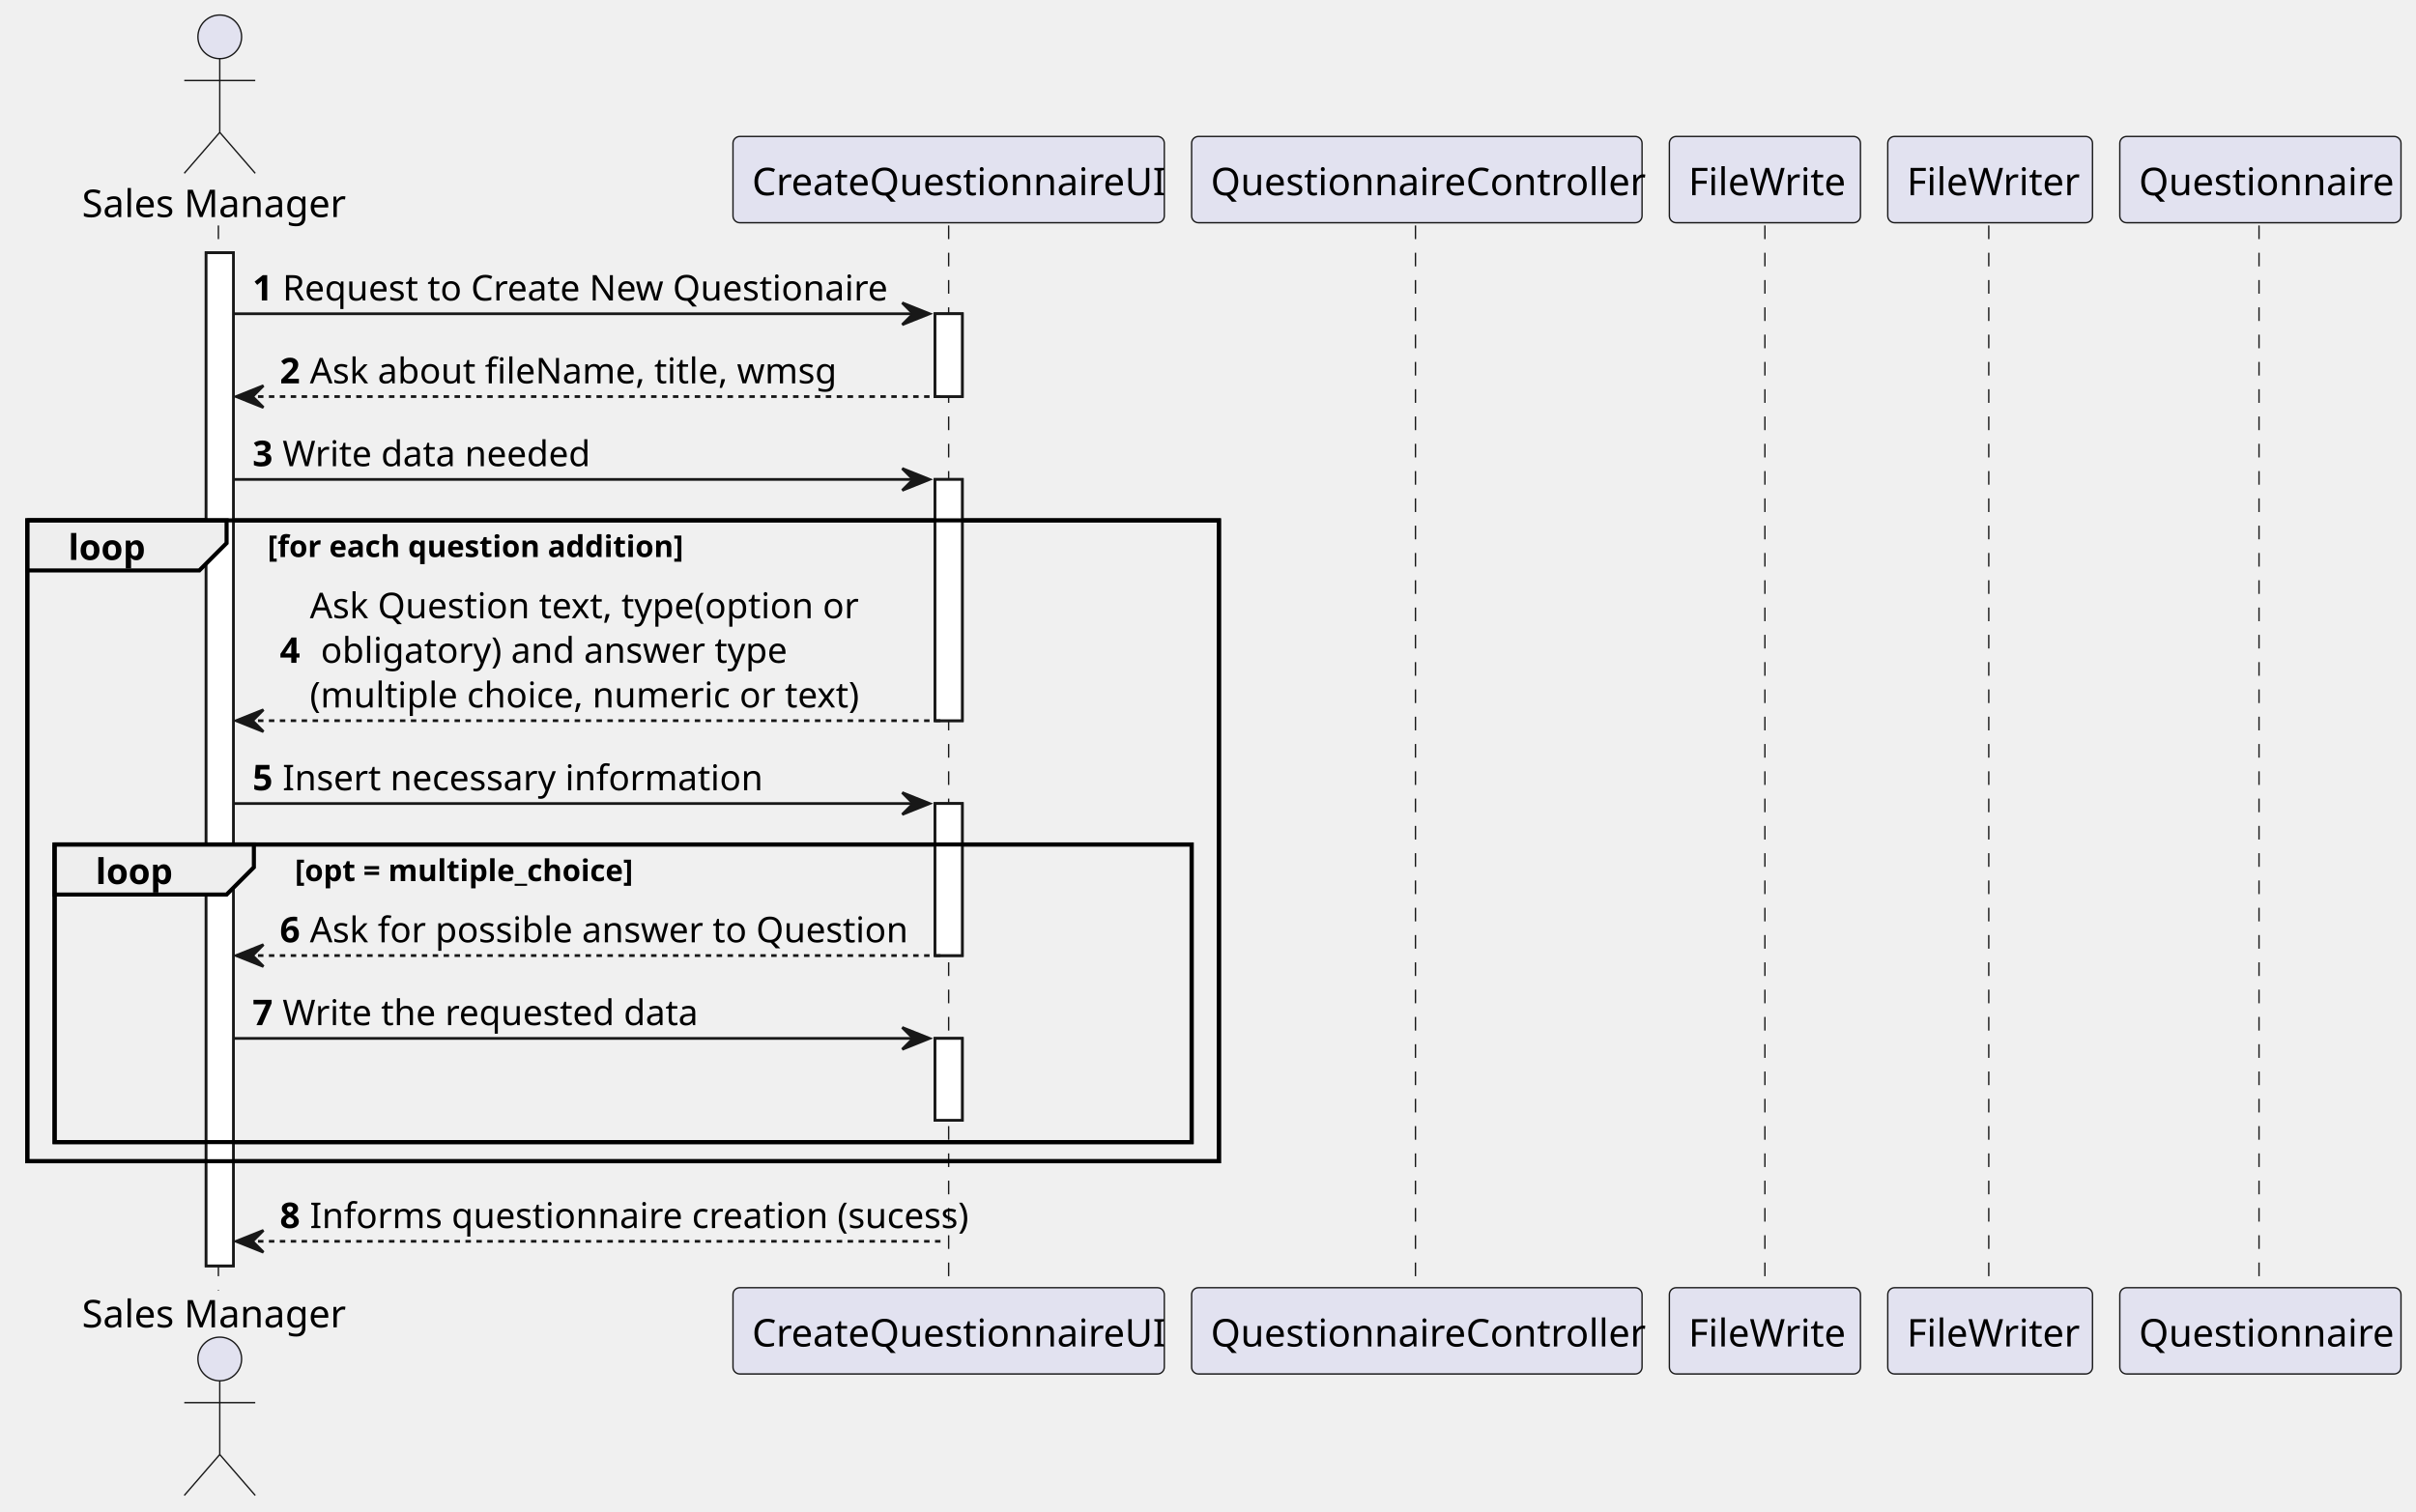
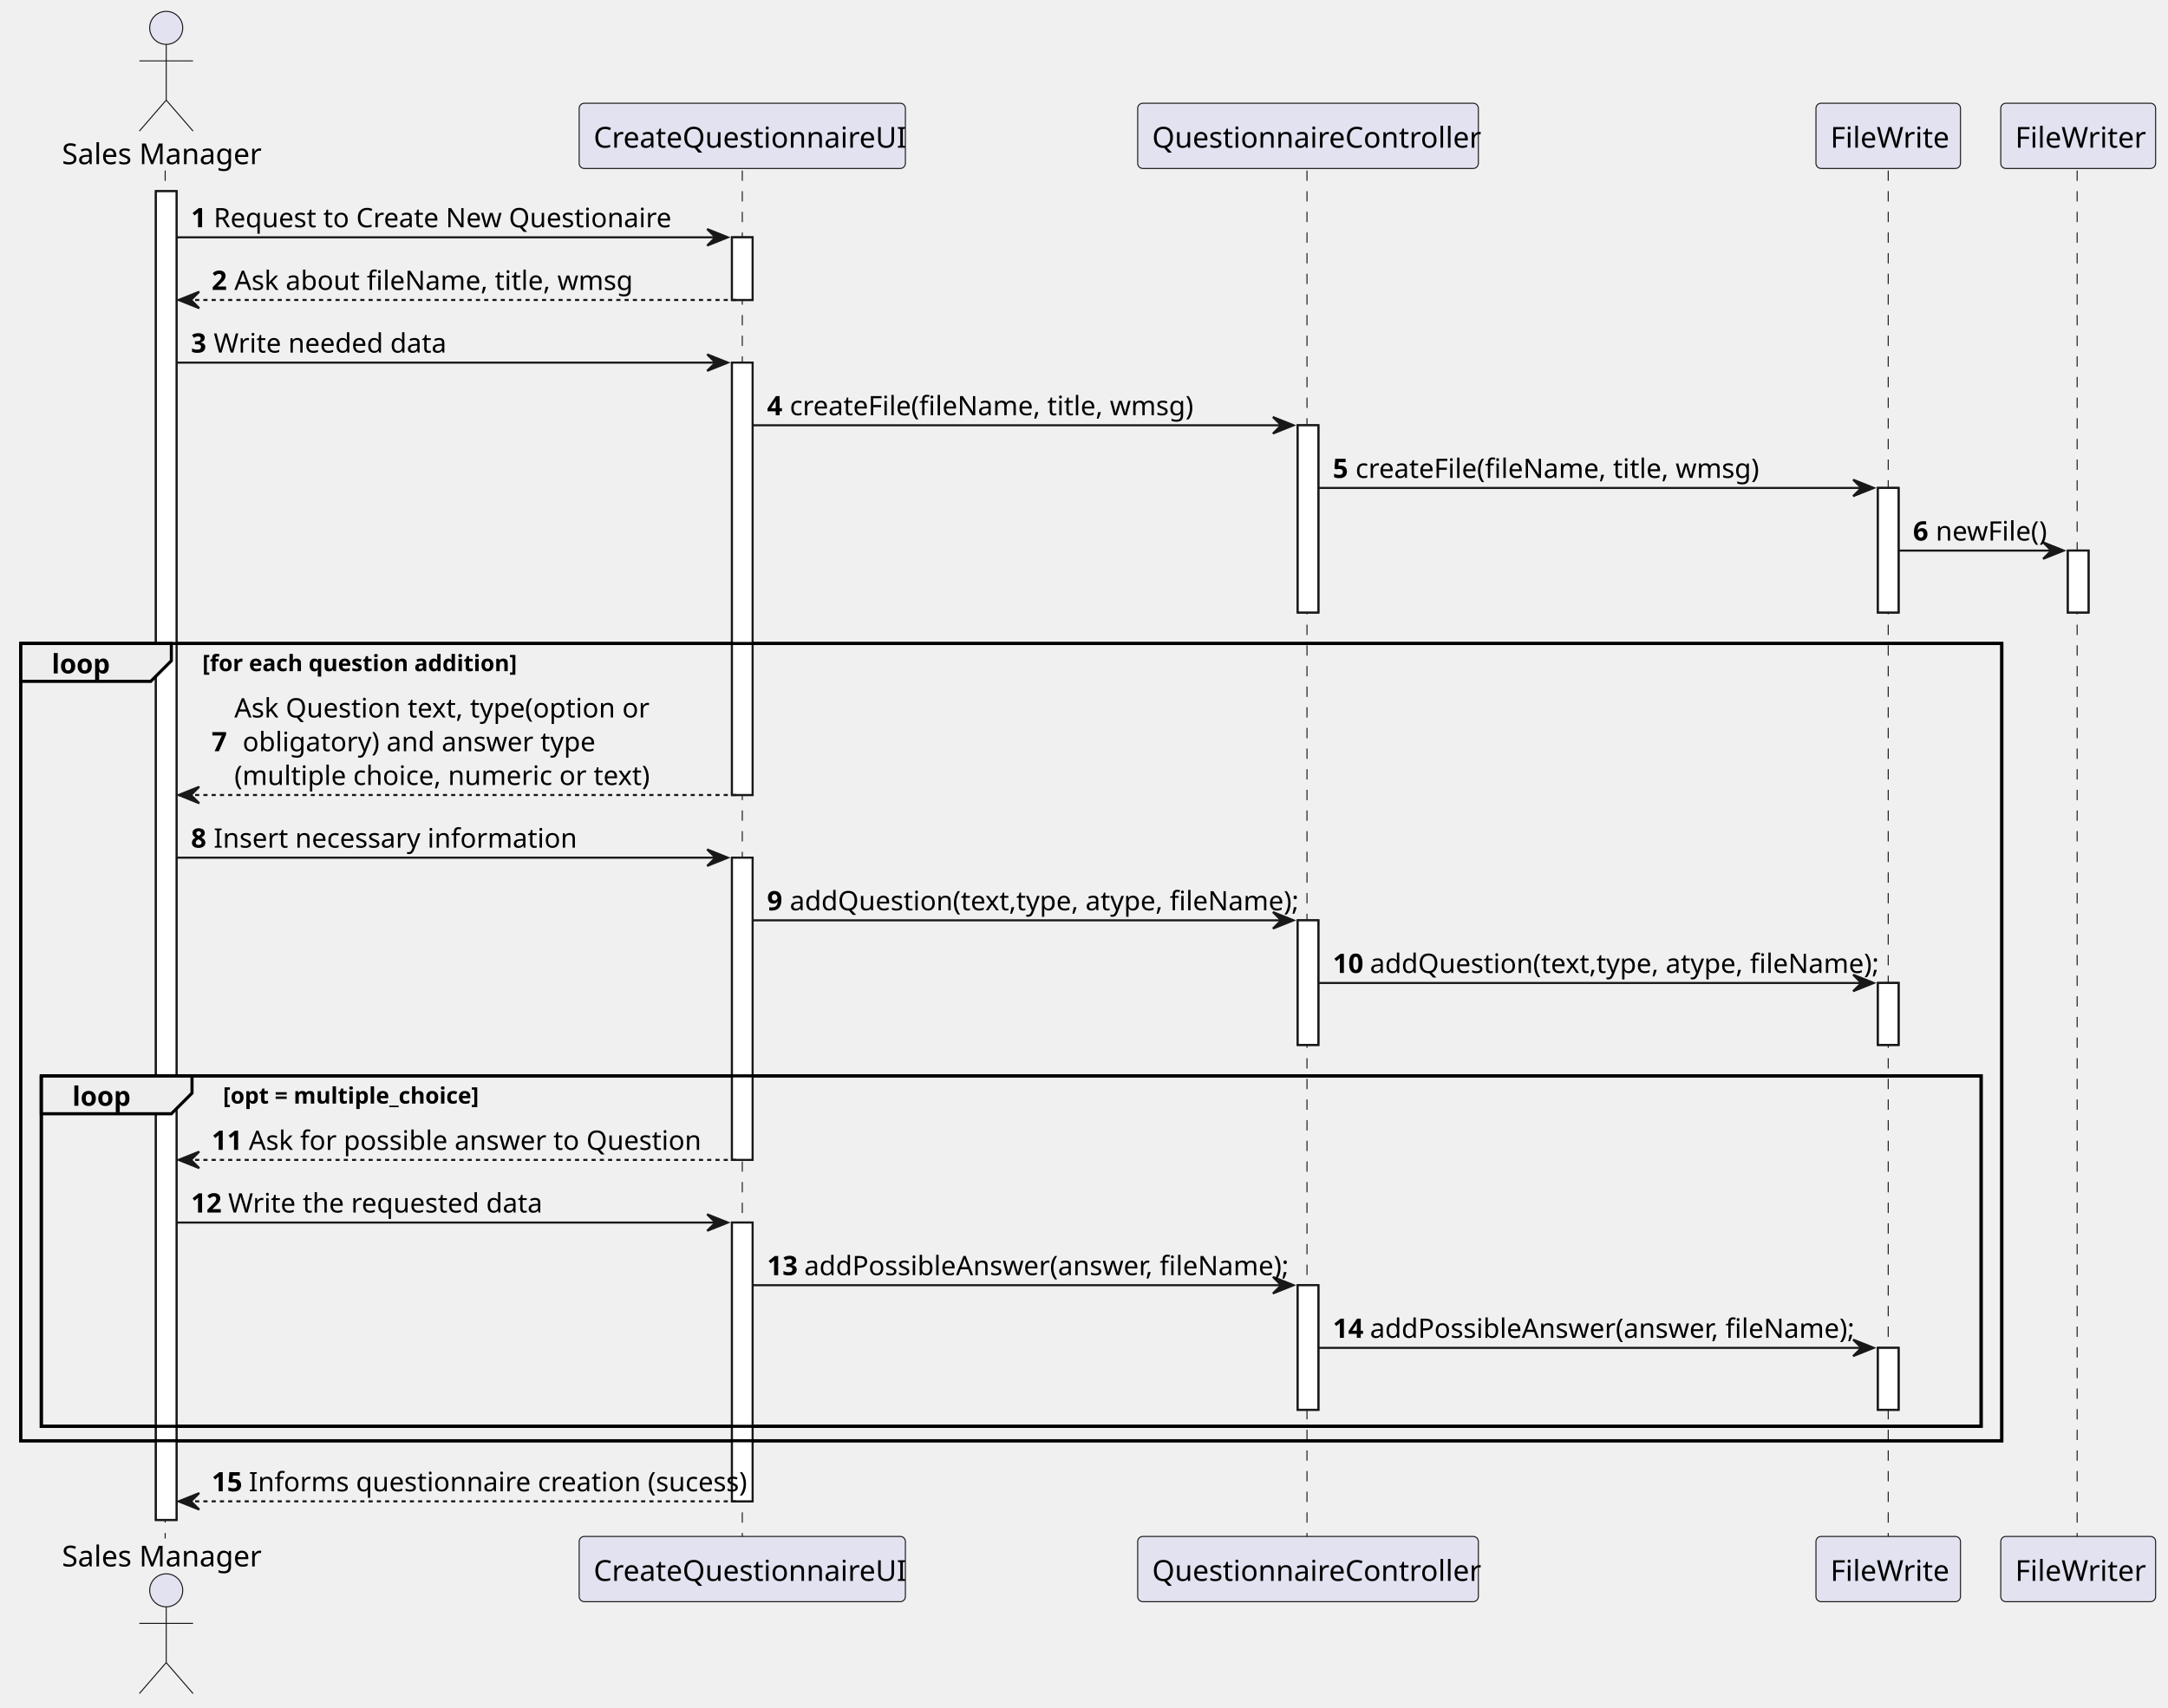
- <svg xmlns="http://www.w3.org/2000/svg" contentStyleType="text/css" height="554px" preserveAspectRatio="none" style="width:885px;height:554px;background:#FFFFFF;" version="1.1" viewBox="0 0 885 554" width="885px" zoomAndPan="magnify">
+ <svg xmlns="http://www.w3.org/2000/svg" contentStyleType="text/css" height="827px" preserveAspectRatio="none" style="width:1050px;height:827px;background:#FFFFFF;" version="1.1" viewBox="0 0 1050 827" width="1050px" zoomAndPan="magnify">
  <defs />
  <g>
-     <rect fill="#FFFFFF" height="371.219" style="stroke:#181818;stroke-width:1.0;" width="10" x="75.5" y="92.609" />
-     <rect fill="#FFFFFF" height="30.352" style="stroke:#181818;stroke-width:1.0;" width="10" x="342.5" y="114.961" />
-     <rect fill="#FFFFFF" height="88.406" style="stroke:#181818;stroke-width:1.0;" width="10" x="342.5" y="175.664" />
-     <rect fill="#FFFFFF" height="55.703" style="stroke:#181818;stroke-width:1.0;" width="10" x="342.5" y="294.422" />
-     <rect fill="#FFFFFF" height="30" style="stroke:#181818;stroke-width:1.0;" width="10" x="342.5" y="380.477" />
-     <rect height="234.812" style="stroke:#000000;stroke-width:1.5;fill:none;" width="436.5" x="10" y="190.664" />
-     <rect height="109.055" style="stroke:#000000;stroke-width:1.5;fill:none;" width="416.5" x="20" y="309.422" />
-     <line style="stroke:#181818;stroke-width:0.5;fill:none;stroke-dasharray:5.0,5.0;" x1="80" x2="80" y1="82.609" y2="472.828" />
-     <line style="stroke:#181818;stroke-width:0.5;fill:none;stroke-dasharray:5.0,5.0;" x1="347.5" x2="347.5" y1="82.609" y2="472.828" />
-     <line style="stroke:#181818;stroke-width:0.5;fill:none;stroke-dasharray:5.0,5.0;" x1="518.5" x2="518.5" y1="82.609" y2="472.828" />
-     <line style="stroke:#181818;stroke-width:0.5;fill:none;stroke-dasharray:5.0,5.0;" x1="646.5" x2="646.5" y1="82.609" y2="472.828" />
-     <line style="stroke:#181818;stroke-width:0.5;fill:none;stroke-dasharray:5.0,5.0;" x1="728.5" x2="728.5" y1="82.609" y2="472.828" />
-     <line style="stroke:#181818;stroke-width:0.5;fill:none;stroke-dasharray:5.0,5.0;" x1="827.5" x2="827.5" y1="82.609" y2="472.828" />
+     <rect fill="#FFFFFF" height="643.68" style="stroke:#181818;stroke-width:1.0;" width="10" x="75.5" y="92.609" />
+     <rect fill="#FFFFFF" height="30.352" style="stroke:#181818;stroke-width:1.0;" width="10" x="354.5" y="114.961" />
+     <rect fill="#FFFFFF" height="209.461" style="stroke:#181818;stroke-width:1.0;" width="10" x="354.5" y="175.664" />
+     <rect fill="#FFFFFF" height="146.406" style="stroke:#181818;stroke-width:1.0;" width="10" x="354.5" y="415.477" />
+     <rect fill="#FFFFFF" height="135.055" style="stroke:#181818;stroke-width:1.0;" width="10" x="354.5" y="592.234" />
+     <rect fill="#FFFFFF" height="90.703" style="stroke:#181818;stroke-width:1.0;" width="10" x="628.5" y="206.016" />
+     <rect fill="#FFFFFF" height="60.352" style="stroke:#181818;stroke-width:1.0;" width="10" x="628.5" y="445.828" />
+     <rect fill="#FFFFFF" height="60.352" style="stroke:#181818;stroke-width:1.0;" width="10" x="628.5" y="622.586" />
+     <rect fill="#FFFFFF" height="60.352" style="stroke:#181818;stroke-width:1.0;" width="10" x="909.5" y="236.367" />
+     <rect fill="#FFFFFF" height="30" style="stroke:#181818;stroke-width:1.0;" width="10" x="909.5" y="476.18" />
+     <rect fill="#FFFFFF" height="30" style="stroke:#181818;stroke-width:1.0;" width="10" x="909.5" y="652.938" />
+     <rect fill="#FFFFFF" height="30" style="stroke:#181818;stroke-width:1.0;" width="10" x="1001.5" y="266.719" />
+     <rect height="386.219" style="stroke:#000000;stroke-width:1.5;fill:none;" width="959.5" x="10" y="311.719" />
+     <rect height="169.758" style="stroke:#000000;stroke-width:1.5;fill:none;" width="939.5" x="20" y="521.18" />
+     <line style="stroke:#181818;stroke-width:0.5;fill:none;stroke-dasharray:5.0,5.0;" x1="80" x2="80" y1="82.609" y2="745.289" />
+     <line style="stroke:#181818;stroke-width:0.5;fill:none;stroke-dasharray:5.0,5.0;" x1="359.5" x2="359.5" y1="82.609" y2="745.289" />
+     <line style="stroke:#181818;stroke-width:0.5;fill:none;stroke-dasharray:5.0,5.0;" x1="633" x2="633" y1="82.609" y2="745.289" />
+     <line style="stroke:#181818;stroke-width:0.5;fill:none;stroke-dasharray:5.0,5.0;" x1="914.5" x2="914.5" y1="82.609" y2="745.289" />
+     <line style="stroke:#181818;stroke-width:0.5;fill:none;stroke-dasharray:5.0,5.0;" x1="1006" x2="1006" y1="82.609" y2="745.289" />
    <text fill="#000000" font-family="sans-serif" font-size="14" lengthAdjust="spacing" textLength="95" x="30" y="79.533">Sales Manager</text>
    <ellipse cx="80.5" cy="13.5" fill="#E2E2F0" rx="8" ry="8" style="stroke:#181818;stroke-width:0.5;" />
    <path d="M80.5,21.5 L80.5,48.5 M67.5,29.5 L93.5,29.5 M80.5,48.5 L67.5,63.5 M80.5,48.5 L93.5,63.5 " fill="none" style="stroke:#181818;stroke-width:0.5;" />
-     <text fill="#000000" font-family="sans-serif" font-size="14" lengthAdjust="spacing" textLength="95" x="30" y="486.361">Sales Manager</text>
-     <ellipse cx="80.5" cy="497.938" fill="#E2E2F0" rx="8" ry="8" style="stroke:#181818;stroke-width:0.5;" />
-     <path d="M80.5,505.938 L80.5,532.938 M67.5,513.938 L93.5,513.938 M80.5,532.938 L67.5,547.938 M80.5,532.938 L93.5,547.938 " fill="none" style="stroke:#181818;stroke-width:0.5;" />
-     <rect fill="#E2E2F0" height="31.609" rx="2.5" ry="2.5" style="stroke:#181818;stroke-width:0.5;" width="158" x="268.5" y="50" />
-     <text fill="#000000" font-family="sans-serif" font-size="14" lengthAdjust="spacing" textLength="144" x="275.5" y="71.533">CreateQuestionnaireUI</text>
-     <rect fill="#E2E2F0" height="31.609" rx="2.5" ry="2.5" style="stroke:#181818;stroke-width:0.5;" width="158" x="268.5" y="471.828" />
-     <text fill="#000000" font-family="sans-serif" font-size="14" lengthAdjust="spacing" textLength="144" x="275.5" y="493.361">CreateQuestionnaireUI</text>
-     <rect fill="#E2E2F0" height="31.609" rx="2.5" ry="2.5" style="stroke:#181818;stroke-width:0.5;" width="165" x="436.5" y="50" />
-     <text fill="#000000" font-family="sans-serif" font-size="14" lengthAdjust="spacing" textLength="151" x="443.5" y="71.533">QuestionnaireController</text>
-     <rect fill="#E2E2F0" height="31.609" rx="2.5" ry="2.5" style="stroke:#181818;stroke-width:0.5;" width="165" x="436.5" y="471.828" />
-     <text fill="#000000" font-family="sans-serif" font-size="14" lengthAdjust="spacing" textLength="151" x="443.5" y="493.361">QuestionnaireController</text>
-     <rect fill="#E2E2F0" height="31.609" rx="2.5" ry="2.5" style="stroke:#181818;stroke-width:0.5;" width="70" x="611.5" y="50" />
-     <text fill="#000000" font-family="sans-serif" font-size="14" lengthAdjust="spacing" textLength="56" x="618.5" y="71.533">FileWrite</text>
-     <rect fill="#E2E2F0" height="31.609" rx="2.5" ry="2.5" style="stroke:#181818;stroke-width:0.5;" width="70" x="611.5" y="471.828" />
-     <text fill="#000000" font-family="sans-serif" font-size="14" lengthAdjust="spacing" textLength="56" x="618.5" y="493.361">FileWrite</text>
-     <rect fill="#E2E2F0" height="31.609" rx="2.5" ry="2.5" style="stroke:#181818;stroke-width:0.5;" width="75" x="691.5" y="50" />
-     <text fill="#000000" font-family="sans-serif" font-size="14" lengthAdjust="spacing" textLength="61" x="698.5" y="71.533">FileWriter</text>
-     <rect fill="#E2E2F0" height="31.609" rx="2.5" ry="2.5" style="stroke:#181818;stroke-width:0.5;" width="75" x="691.5" y="471.828" />
-     <text fill="#000000" font-family="sans-serif" font-size="14" lengthAdjust="spacing" textLength="61" x="698.5" y="493.361">FileWriter</text>
-     <rect fill="#E2E2F0" height="31.609" rx="2.5" ry="2.5" style="stroke:#181818;stroke-width:0.5;" width="103" x="776.5" y="50" />
-     <text fill="#000000" font-family="sans-serif" font-size="14" lengthAdjust="spacing" textLength="89" x="783.5" y="71.533">Questionnaire</text>
-     <rect fill="#E2E2F0" height="31.609" rx="2.5" ry="2.5" style="stroke:#181818;stroke-width:0.5;" width="103" x="776.5" y="471.828" />
-     <text fill="#000000" font-family="sans-serif" font-size="14" lengthAdjust="spacing" textLength="89" x="783.5" y="493.361">Questionnaire</text>
-     <rect fill="#FFFFFF" height="371.219" style="stroke:#181818;stroke-width:1.0;" width="10" x="75.5" y="92.609" />
-     <rect fill="#FFFFFF" height="30.352" style="stroke:#181818;stroke-width:1.0;" width="10" x="342.5" y="114.961" />
-     <rect fill="#FFFFFF" height="88.406" style="stroke:#181818;stroke-width:1.0;" width="10" x="342.5" y="175.664" />
-     <rect fill="#FFFFFF" height="55.703" style="stroke:#181818;stroke-width:1.0;" width="10" x="342.5" y="294.422" />
-     <rect fill="#FFFFFF" height="30" style="stroke:#181818;stroke-width:1.0;" width="10" x="342.5" y="380.477" />
-     <polygon fill="#181818" points="330.5,110.961,340.5,114.961,330.5,118.961,334.5,114.961" style="stroke:#181818;stroke-width:1.0;" />
-     <line style="stroke:#181818;stroke-width:1.0;" x1="85.5" x2="336.5" y1="114.961" y2="114.961" />
+     <text fill="#000000" font-family="sans-serif" font-size="14" lengthAdjust="spacing" textLength="95" x="30" y="758.822">Sales Manager</text>
+     <ellipse cx="80.5" cy="770.398" fill="#E2E2F0" rx="8" ry="8" style="stroke:#181818;stroke-width:0.5;" />
+     <path d="M80.5,778.398 L80.5,805.398 M67.5,786.398 L93.5,786.398 M80.5,805.398 L67.5,820.398 M80.5,805.398 L93.5,820.398 " fill="none" style="stroke:#181818;stroke-width:0.5;" />
+     <rect fill="#E2E2F0" height="31.609" rx="2.5" ry="2.5" style="stroke:#181818;stroke-width:0.5;" width="158" x="280.5" y="50" />
+     <text fill="#000000" font-family="sans-serif" font-size="14" lengthAdjust="spacing" textLength="144" x="287.5" y="71.533">CreateQuestionnaireUI</text>
+     <rect fill="#E2E2F0" height="31.609" rx="2.5" ry="2.5" style="stroke:#181818;stroke-width:0.5;" width="158" x="280.5" y="744.289" />
+     <text fill="#000000" font-family="sans-serif" font-size="14" lengthAdjust="spacing" textLength="144" x="287.5" y="765.822">CreateQuestionnaireUI</text>
+     <rect fill="#E2E2F0" height="31.609" rx="2.5" ry="2.5" style="stroke:#181818;stroke-width:0.5;" width="165" x="551" y="50" />
+     <text fill="#000000" font-family="sans-serif" font-size="14" lengthAdjust="spacing" textLength="151" x="558" y="71.533">QuestionnaireController</text>
+     <rect fill="#E2E2F0" height="31.609" rx="2.5" ry="2.5" style="stroke:#181818;stroke-width:0.5;" width="165" x="551" y="744.289" />
+     <text fill="#000000" font-family="sans-serif" font-size="14" lengthAdjust="spacing" textLength="151" x="558" y="765.822">QuestionnaireController</text>
+     <rect fill="#E2E2F0" height="31.609" rx="2.5" ry="2.5" style="stroke:#181818;stroke-width:0.5;" width="70" x="879.5" y="50" />
+     <text fill="#000000" font-family="sans-serif" font-size="14" lengthAdjust="spacing" textLength="56" x="886.5" y="71.533">FileWrite</text>
+     <rect fill="#E2E2F0" height="31.609" rx="2.5" ry="2.5" style="stroke:#181818;stroke-width:0.5;" width="70" x="879.5" y="744.289" />
+     <text fill="#000000" font-family="sans-serif" font-size="14" lengthAdjust="spacing" textLength="56" x="886.5" y="765.822">FileWrite</text>
+     <rect fill="#E2E2F0" height="31.609" rx="2.5" ry="2.5" style="stroke:#181818;stroke-width:0.5;" width="75" x="969" y="50" />
+     <text fill="#000000" font-family="sans-serif" font-size="14" lengthAdjust="spacing" textLength="61" x="976" y="71.533">FileWriter</text>
+     <rect fill="#E2E2F0" height="31.609" rx="2.5" ry="2.5" style="stroke:#181818;stroke-width:0.5;" width="75" x="969" y="744.289" />
+     <text fill="#000000" font-family="sans-serif" font-size="14" lengthAdjust="spacing" textLength="61" x="976" y="765.822">FileWriter</text>
+     <rect fill="#FFFFFF" height="643.68" style="stroke:#181818;stroke-width:1.0;" width="10" x="75.5" y="92.609" />
+     <rect fill="#FFFFFF" height="30.352" style="stroke:#181818;stroke-width:1.0;" width="10" x="354.5" y="114.961" />
+     <rect fill="#FFFFFF" height="209.461" style="stroke:#181818;stroke-width:1.0;" width="10" x="354.5" y="175.664" />
+     <rect fill="#FFFFFF" height="146.406" style="stroke:#181818;stroke-width:1.0;" width="10" x="354.5" y="415.477" />
+     <rect fill="#FFFFFF" height="135.055" style="stroke:#181818;stroke-width:1.0;" width="10" x="354.5" y="592.234" />
+     <rect fill="#FFFFFF" height="90.703" style="stroke:#181818;stroke-width:1.0;" width="10" x="628.5" y="206.016" />
+     <rect fill="#FFFFFF" height="60.352" style="stroke:#181818;stroke-width:1.0;" width="10" x="628.5" y="445.828" />
+     <rect fill="#FFFFFF" height="60.352" style="stroke:#181818;stroke-width:1.0;" width="10" x="628.5" y="622.586" />
+     <rect fill="#FFFFFF" height="60.352" style="stroke:#181818;stroke-width:1.0;" width="10" x="909.5" y="236.367" />
+     <rect fill="#FFFFFF" height="30" style="stroke:#181818;stroke-width:1.0;" width="10" x="909.5" y="476.18" />
+     <rect fill="#FFFFFF" height="30" style="stroke:#181818;stroke-width:1.0;" width="10" x="909.5" y="652.938" />
+     <rect fill="#FFFFFF" height="30" style="stroke:#181818;stroke-width:1.0;" width="10" x="1001.5" y="266.719" />
+     <polygon fill="#181818" points="342.5,110.961,352.5,114.961,342.5,118.961,346.5,114.961" style="stroke:#181818;stroke-width:1.0;" />
+     <line style="stroke:#181818;stroke-width:1.0;" x1="85.5" x2="348.5" y1="114.961" y2="114.961" />
    <text fill="#000000" font-family="sans-serif" font-size="13" font-weight="bold" lengthAdjust="spacing" textLength="7" x="92.5" y="110.105">1</text>
    <text fill="#000000" font-family="sans-serif" font-size="13" lengthAdjust="spacing" textLength="211" x="103.5" y="110.105">Request to Create New Questionaire</text>
    <polygon fill="#181818" points="96.5,141.312,86.5,145.312,96.5,149.312,92.5,145.312" style="stroke:#181818;stroke-width:1.0;" />
-     <line style="stroke:#181818;stroke-width:1.0;stroke-dasharray:2.0,2.0;" x1="90.5" x2="346.5" y1="145.312" y2="145.312" />
+     <line style="stroke:#181818;stroke-width:1.0;stroke-dasharray:2.0,2.0;" x1="90.5" x2="358.5" y1="145.312" y2="145.312" />
    <text fill="#000000" font-family="sans-serif" font-size="13" font-weight="bold" lengthAdjust="spacing" textLength="7" x="102.5" y="140.456">2</text>
    <text fill="#000000" font-family="sans-serif" font-size="13" lengthAdjust="spacing" textLength="184" x="113.5" y="140.456">Ask about fileName, title, wmsg</text>
-     <polygon fill="#181818" points="330.5,171.664,340.5,175.664,330.5,179.664,334.5,175.664" style="stroke:#181818;stroke-width:1.0;" />
-     <line style="stroke:#181818;stroke-width:1.0;" x1="85.5" x2="336.5" y1="175.664" y2="175.664" />
+     <polygon fill="#181818" points="342.5,171.664,352.5,175.664,342.5,179.664,346.5,175.664" style="stroke:#181818;stroke-width:1.0;" />
+     <line style="stroke:#181818;stroke-width:1.0;" x1="85.5" x2="348.5" y1="175.664" y2="175.664" />
    <text fill="#000000" font-family="sans-serif" font-size="13" font-weight="bold" lengthAdjust="spacing" textLength="7" x="92.5" y="170.808">3</text>
-     <text fill="#000000" font-family="sans-serif" font-size="13" lengthAdjust="spacing" textLength="106" x="103.5" y="170.808">Write data needed</text>
-     <path d="M10,190.664 L83,190.664 L83,199.016 L73,209.016 L10,209.016 L10,190.664 " fill="#EEEEEE" style="stroke:#000000;stroke-width:1.5;" />
-     <rect fill="none" height="234.812" style="stroke:#000000;stroke-width:1.5;" width="436.5" x="10" y="190.664" />
-     <text fill="#000000" font-family="sans-serif" font-size="13" font-weight="bold" lengthAdjust="spacing" textLength="28" x="25" y="205.159">loop</text>
-     <text fill="#000000" font-family="sans-serif" font-size="11" font-weight="bold" lengthAdjust="spacing" textLength="152" x="98" y="204.083">[for each question addition]</text>
-     <polygon fill="#181818" points="96.5,260.07,86.5,264.07,96.5,268.07,92.5,264.07" style="stroke:#181818;stroke-width:1.0;" />
-     <line style="stroke:#181818;stroke-width:1.0;stroke-dasharray:2.0,2.0;" x1="90.5" x2="346.5" y1="264.07" y2="264.07" />
-     <text fill="#000000" font-family="sans-serif" font-size="13" font-weight="bold" lengthAdjust="spacing" textLength="7" x="102.5" y="242.862">4</text>
-     <text fill="#000000" font-family="sans-serif" font-size="13" lengthAdjust="spacing" textLength="192" x="113.5" y="226.511">Ask Question text, type(option or</text>
-     <text fill="#000000" font-family="sans-serif" font-size="13" lengthAdjust="spacing" textLength="159" x="117.5" y="242.862">obligatory) and answer type</text>
-     <text fill="#000000" font-family="sans-serif" font-size="13" lengthAdjust="spacing" textLength="194" x="113.5" y="259.214">(multiple choice,  numeric or text)</text>
-     <polygon fill="#181818" points="330.5,290.422,340.5,294.422,330.5,298.422,334.5,294.422" style="stroke:#181818;stroke-width:1.0;" />
-     <line style="stroke:#181818;stroke-width:1.0;" x1="85.5" x2="336.5" y1="294.422" y2="294.422" />
-     <text fill="#000000" font-family="sans-serif" font-size="13" font-weight="bold" lengthAdjust="spacing" textLength="7" x="92.5" y="289.565">5</text>
-     <text fill="#000000" font-family="sans-serif" font-size="13" lengthAdjust="spacing" textLength="163" x="103.5" y="289.565">Insert necessary information</text>
-     <path d="M20,309.422 L93,309.422 L93,317.773 L83,327.773 L20,327.773 L20,309.422 " fill="#EEEEEE" style="stroke:#000000;stroke-width:1.5;" />
-     <rect fill="none" height="109.055" style="stroke:#000000;stroke-width:1.5;" width="416.5" x="20" y="309.422" />
-     <text fill="#000000" font-family="sans-serif" font-size="13" font-weight="bold" lengthAdjust="spacing" textLength="28" x="35" y="323.917">loop</text>
-     <text fill="#000000" font-family="sans-serif" font-size="11" font-weight="bold" lengthAdjust="spacing" textLength="125" x="108" y="322.841">[opt = multiple_choice]</text>
-     <polygon fill="#181818" points="96.5,346.125,86.5,350.125,96.5,354.125,92.5,350.125" style="stroke:#181818;stroke-width:1.0;" />
-     <line style="stroke:#181818;stroke-width:1.0;stroke-dasharray:2.0,2.0;" x1="90.5" x2="346.5" y1="350.125" y2="350.125" />
-     <text fill="#000000" font-family="sans-serif" font-size="13" font-weight="bold" lengthAdjust="spacing" textLength="7" x="102.5" y="345.269">6</text>
-     <text fill="#000000" font-family="sans-serif" font-size="13" lengthAdjust="spacing" textLength="209" x="113.5" y="345.269">Ask for possible answer to Question</text>
-     <polygon fill="#181818" points="330.5,376.477,340.5,380.477,330.5,384.477,334.5,380.477" style="stroke:#181818;stroke-width:1.0;" />
-     <line style="stroke:#181818;stroke-width:1.0;" x1="85.5" x2="336.5" y1="380.477" y2="380.477" />
-     <text fill="#000000" font-family="sans-serif" font-size="13" font-weight="bold" lengthAdjust="spacing" textLength="7" x="92.5" y="375.62">7</text>
-     <text fill="#000000" font-family="sans-serif" font-size="13" lengthAdjust="spacing" textLength="143" x="103.5" y="375.62">Write the requested data</text>
-     <polygon fill="#181818" points="96.5,450.828,86.5,454.828,96.5,458.828,92.5,454.828" style="stroke:#181818;stroke-width:1.0;" />
-     <line style="stroke:#181818;stroke-width:1.0;stroke-dasharray:2.0,2.0;" x1="90.5" x2="346.5" y1="454.828" y2="454.828" />
-     <text fill="#000000" font-family="sans-serif" font-size="13" font-weight="bold" lengthAdjust="spacing" textLength="7" x="102.5" y="449.972">8</text>
-     <text fill="#000000" font-family="sans-serif" font-size="13" lengthAdjust="spacing" textLength="227" x="113.5" y="449.972">Informs questionnaire creation (sucess)</text>
+     <text fill="#000000" font-family="sans-serif" font-size="13" lengthAdjust="spacing" textLength="106" x="103.5" y="170.808">Write needed data</text>
+     <polygon fill="#181818" points="616.5,202.016,626.5,206.016,616.5,210.016,620.5,206.016" style="stroke:#181818;stroke-width:1.0;" />
+     <line style="stroke:#181818;stroke-width:1.0;" x1="364.5" x2="622.5" y1="206.016" y2="206.016" />
+     <text fill="#000000" font-family="sans-serif" font-size="13" font-weight="bold" lengthAdjust="spacing" textLength="7" x="371.5" y="201.159">4</text>
+     <text fill="#000000" font-family="sans-serif" font-size="13" lengthAdjust="spacing" textLength="186" x="382.5" y="201.159">createFile(fileName, title, wmsg)</text>
+     <polygon fill="#181818" points="897.5,232.367,907.5,236.367,897.5,240.367,901.5,236.367" style="stroke:#181818;stroke-width:1.0;" />
+     <line style="stroke:#181818;stroke-width:1.0;" x1="638.5" x2="903.5" y1="236.367" y2="236.367" />
+     <text fill="#000000" font-family="sans-serif" font-size="13" font-weight="bold" lengthAdjust="spacing" textLength="7" x="645.5" y="231.511">5</text>
+     <text fill="#000000" font-family="sans-serif" font-size="13" lengthAdjust="spacing" textLength="186" x="656.5" y="231.511">createFile(fileName, title, wmsg)</text>
+     <polygon fill="#181818" points="989.5,262.719,999.5,266.719,989.5,270.719,993.5,266.719" style="stroke:#181818;stroke-width:1.0;" />
+     <line style="stroke:#181818;stroke-width:1.0;" x1="919.5" x2="995.5" y1="266.719" y2="266.719" />
+     <text fill="#000000" font-family="sans-serif" font-size="13" font-weight="bold" lengthAdjust="spacing" textLength="7" x="926.5" y="261.862">6</text>
+     <text fill="#000000" font-family="sans-serif" font-size="13" lengthAdjust="spacing" textLength="52" x="937.5" y="261.862">newFile()</text>
+     <path d="M10,311.719 L83,311.719 L83,320.07 L73,330.07 L10,330.07 L10,311.719 " fill="#EEEEEE" style="stroke:#000000;stroke-width:1.5;" />
+     <rect fill="none" height="386.219" style="stroke:#000000;stroke-width:1.5;" width="959.5" x="10" y="311.719" />
+     <text fill="#000000" font-family="sans-serif" font-size="13" font-weight="bold" lengthAdjust="spacing" textLength="28" x="25" y="326.214">loop</text>
+     <text fill="#000000" font-family="sans-serif" font-size="11" font-weight="bold" lengthAdjust="spacing" textLength="152" x="98" y="325.138">[for each question addition]</text>
+     <polygon fill="#181818" points="96.5,381.125,86.5,385.125,96.5,389.125,92.5,385.125" style="stroke:#181818;stroke-width:1.0;" />
+     <line style="stroke:#181818;stroke-width:1.0;stroke-dasharray:2.0,2.0;" x1="90.5" x2="358.5" y1="385.125" y2="385.125" />
+     <text fill="#000000" font-family="sans-serif" font-size="13" font-weight="bold" lengthAdjust="spacing" textLength="7" x="102.5" y="363.917">7</text>
+     <text fill="#000000" font-family="sans-serif" font-size="13" lengthAdjust="spacing" textLength="192" x="113.5" y="347.565">Ask Question text, type(option or</text>
+     <text fill="#000000" font-family="sans-serif" font-size="13" lengthAdjust="spacing" textLength="159" x="117.5" y="363.917">obligatory) and answer type</text>
+     <text fill="#000000" font-family="sans-serif" font-size="13" lengthAdjust="spacing" textLength="194" x="113.5" y="380.269">(multiple choice,  numeric or text)</text>
+     <polygon fill="#181818" points="342.5,411.477,352.5,415.477,342.5,419.477,346.5,415.477" style="stroke:#181818;stroke-width:1.0;" />
+     <line style="stroke:#181818;stroke-width:1.0;" x1="85.5" x2="348.5" y1="415.477" y2="415.477" />
+     <text fill="#000000" font-family="sans-serif" font-size="13" font-weight="bold" lengthAdjust="spacing" textLength="7" x="92.5" y="410.62">8</text>
+     <text fill="#000000" font-family="sans-serif" font-size="13" lengthAdjust="spacing" textLength="163" x="103.5" y="410.62">Insert necessary information</text>
+     <polygon fill="#181818" points="616.5,441.828,626.5,445.828,616.5,449.828,620.5,445.828" style="stroke:#181818;stroke-width:1.0;" />
+     <line style="stroke:#181818;stroke-width:1.0;" x1="364.5" x2="622.5" y1="445.828" y2="445.828" />
+     <text fill="#000000" font-family="sans-serif" font-size="13" font-weight="bold" lengthAdjust="spacing" textLength="7" x="371.5" y="440.972">9</text>
+     <text fill="#000000" font-family="sans-serif" font-size="13" lengthAdjust="spacing" textLength="234" x="382.5" y="440.972">addQuestion(text,type, atype, fileName);</text>
+     <polygon fill="#181818" points="897.5,472.18,907.5,476.18,897.5,480.18,901.5,476.18" style="stroke:#181818;stroke-width:1.0;" />
+     <line style="stroke:#181818;stroke-width:1.0;" x1="638.5" x2="903.5" y1="476.18" y2="476.18" />
+     <text fill="#000000" font-family="sans-serif" font-size="13" font-weight="bold" lengthAdjust="spacing" textLength="14" x="645.5" y="471.323">10</text>
+     <text fill="#000000" font-family="sans-serif" font-size="13" lengthAdjust="spacing" textLength="234" x="663.5" y="471.323">addQuestion(text,type, atype, fileName);</text>
+     <path d="M20,521.18 L93,521.18 L93,529.531 L83,539.531 L20,539.531 L20,521.18 " fill="#EEEEEE" style="stroke:#000000;stroke-width:1.5;" />
+     <rect fill="none" height="169.758" style="stroke:#000000;stroke-width:1.5;" width="939.5" x="20" y="521.18" />
+     <text fill="#000000" font-family="sans-serif" font-size="13" font-weight="bold" lengthAdjust="spacing" textLength="28" x="35" y="535.675">loop</text>
+     <text fill="#000000" font-family="sans-serif" font-size="11" font-weight="bold" lengthAdjust="spacing" textLength="125" x="108" y="534.599">[opt = multiple_choice]</text>
+     <polygon fill="#181818" points="96.5,557.883,86.5,561.883,96.5,565.883,92.5,561.883" style="stroke:#181818;stroke-width:1.0;" />
+     <line style="stroke:#181818;stroke-width:1.0;stroke-dasharray:2.0,2.0;" x1="90.5" x2="358.5" y1="561.883" y2="561.883" />
+     <text fill="#000000" font-family="sans-serif" font-size="13" font-weight="bold" lengthAdjust="spacing" textLength="14" x="102.5" y="557.026">11</text>
+     <text fill="#000000" font-family="sans-serif" font-size="13" lengthAdjust="spacing" textLength="209" x="120.5" y="557.026">Ask for possible answer to Question</text>
+     <polygon fill="#181818" points="342.5,588.234,352.5,592.234,342.5,596.234,346.5,592.234" style="stroke:#181818;stroke-width:1.0;" />
+     <line style="stroke:#181818;stroke-width:1.0;" x1="85.5" x2="348.5" y1="592.234" y2="592.234" />
+     <text fill="#000000" font-family="sans-serif" font-size="13" font-weight="bold" lengthAdjust="spacing" textLength="14" x="92.5" y="587.378">12</text>
+     <text fill="#000000" font-family="sans-serif" font-size="13" lengthAdjust="spacing" textLength="143" x="110.5" y="587.378">Write the requested data</text>
+     <polygon fill="#181818" points="616.5,618.586,626.5,622.586,616.5,626.586,620.5,622.586" style="stroke:#181818;stroke-width:1.0;" />
+     <line style="stroke:#181818;stroke-width:1.0;" x1="364.5" x2="622.5" y1="622.586" y2="622.586" />
+     <text fill="#000000" font-family="sans-serif" font-size="13" font-weight="bold" lengthAdjust="spacing" textLength="14" x="371.5" y="617.73">13</text>
+     <text fill="#000000" font-family="sans-serif" font-size="13" lengthAdjust="spacing" textLength="225" x="389.5" y="617.73">addPossibleAnswer(answer, fileName);</text>
+     <polygon fill="#181818" points="897.5,648.938,907.5,652.938,897.5,656.938,901.5,652.938" style="stroke:#181818;stroke-width:1.0;" />
+     <line style="stroke:#181818;stroke-width:1.0;" x1="638.5" x2="903.5" y1="652.938" y2="652.938" />
+     <text fill="#000000" font-family="sans-serif" font-size="13" font-weight="bold" lengthAdjust="spacing" textLength="14" x="645.5" y="648.081">14</text>
+     <text fill="#000000" font-family="sans-serif" font-size="13" lengthAdjust="spacing" textLength="225" x="663.5" y="648.081">addPossibleAnswer(answer, fileName);</text>
+     <polygon fill="#181818" points="96.5,723.289,86.5,727.289,96.5,731.289,92.5,727.289" style="stroke:#181818;stroke-width:1.0;" />
+     <line style="stroke:#181818;stroke-width:1.0;stroke-dasharray:2.0,2.0;" x1="90.5" x2="358.5" y1="727.289" y2="727.289" />
+     <text fill="#000000" font-family="sans-serif" font-size="13" font-weight="bold" lengthAdjust="spacing" textLength="14" x="102.5" y="722.433">15</text>
+     <text fill="#000000" font-family="sans-serif" font-size="13" lengthAdjust="spacing" textLength="227" x="120.5" y="722.433">Informs questionnaire creation (sucess)</text>
  </g>
</svg>
